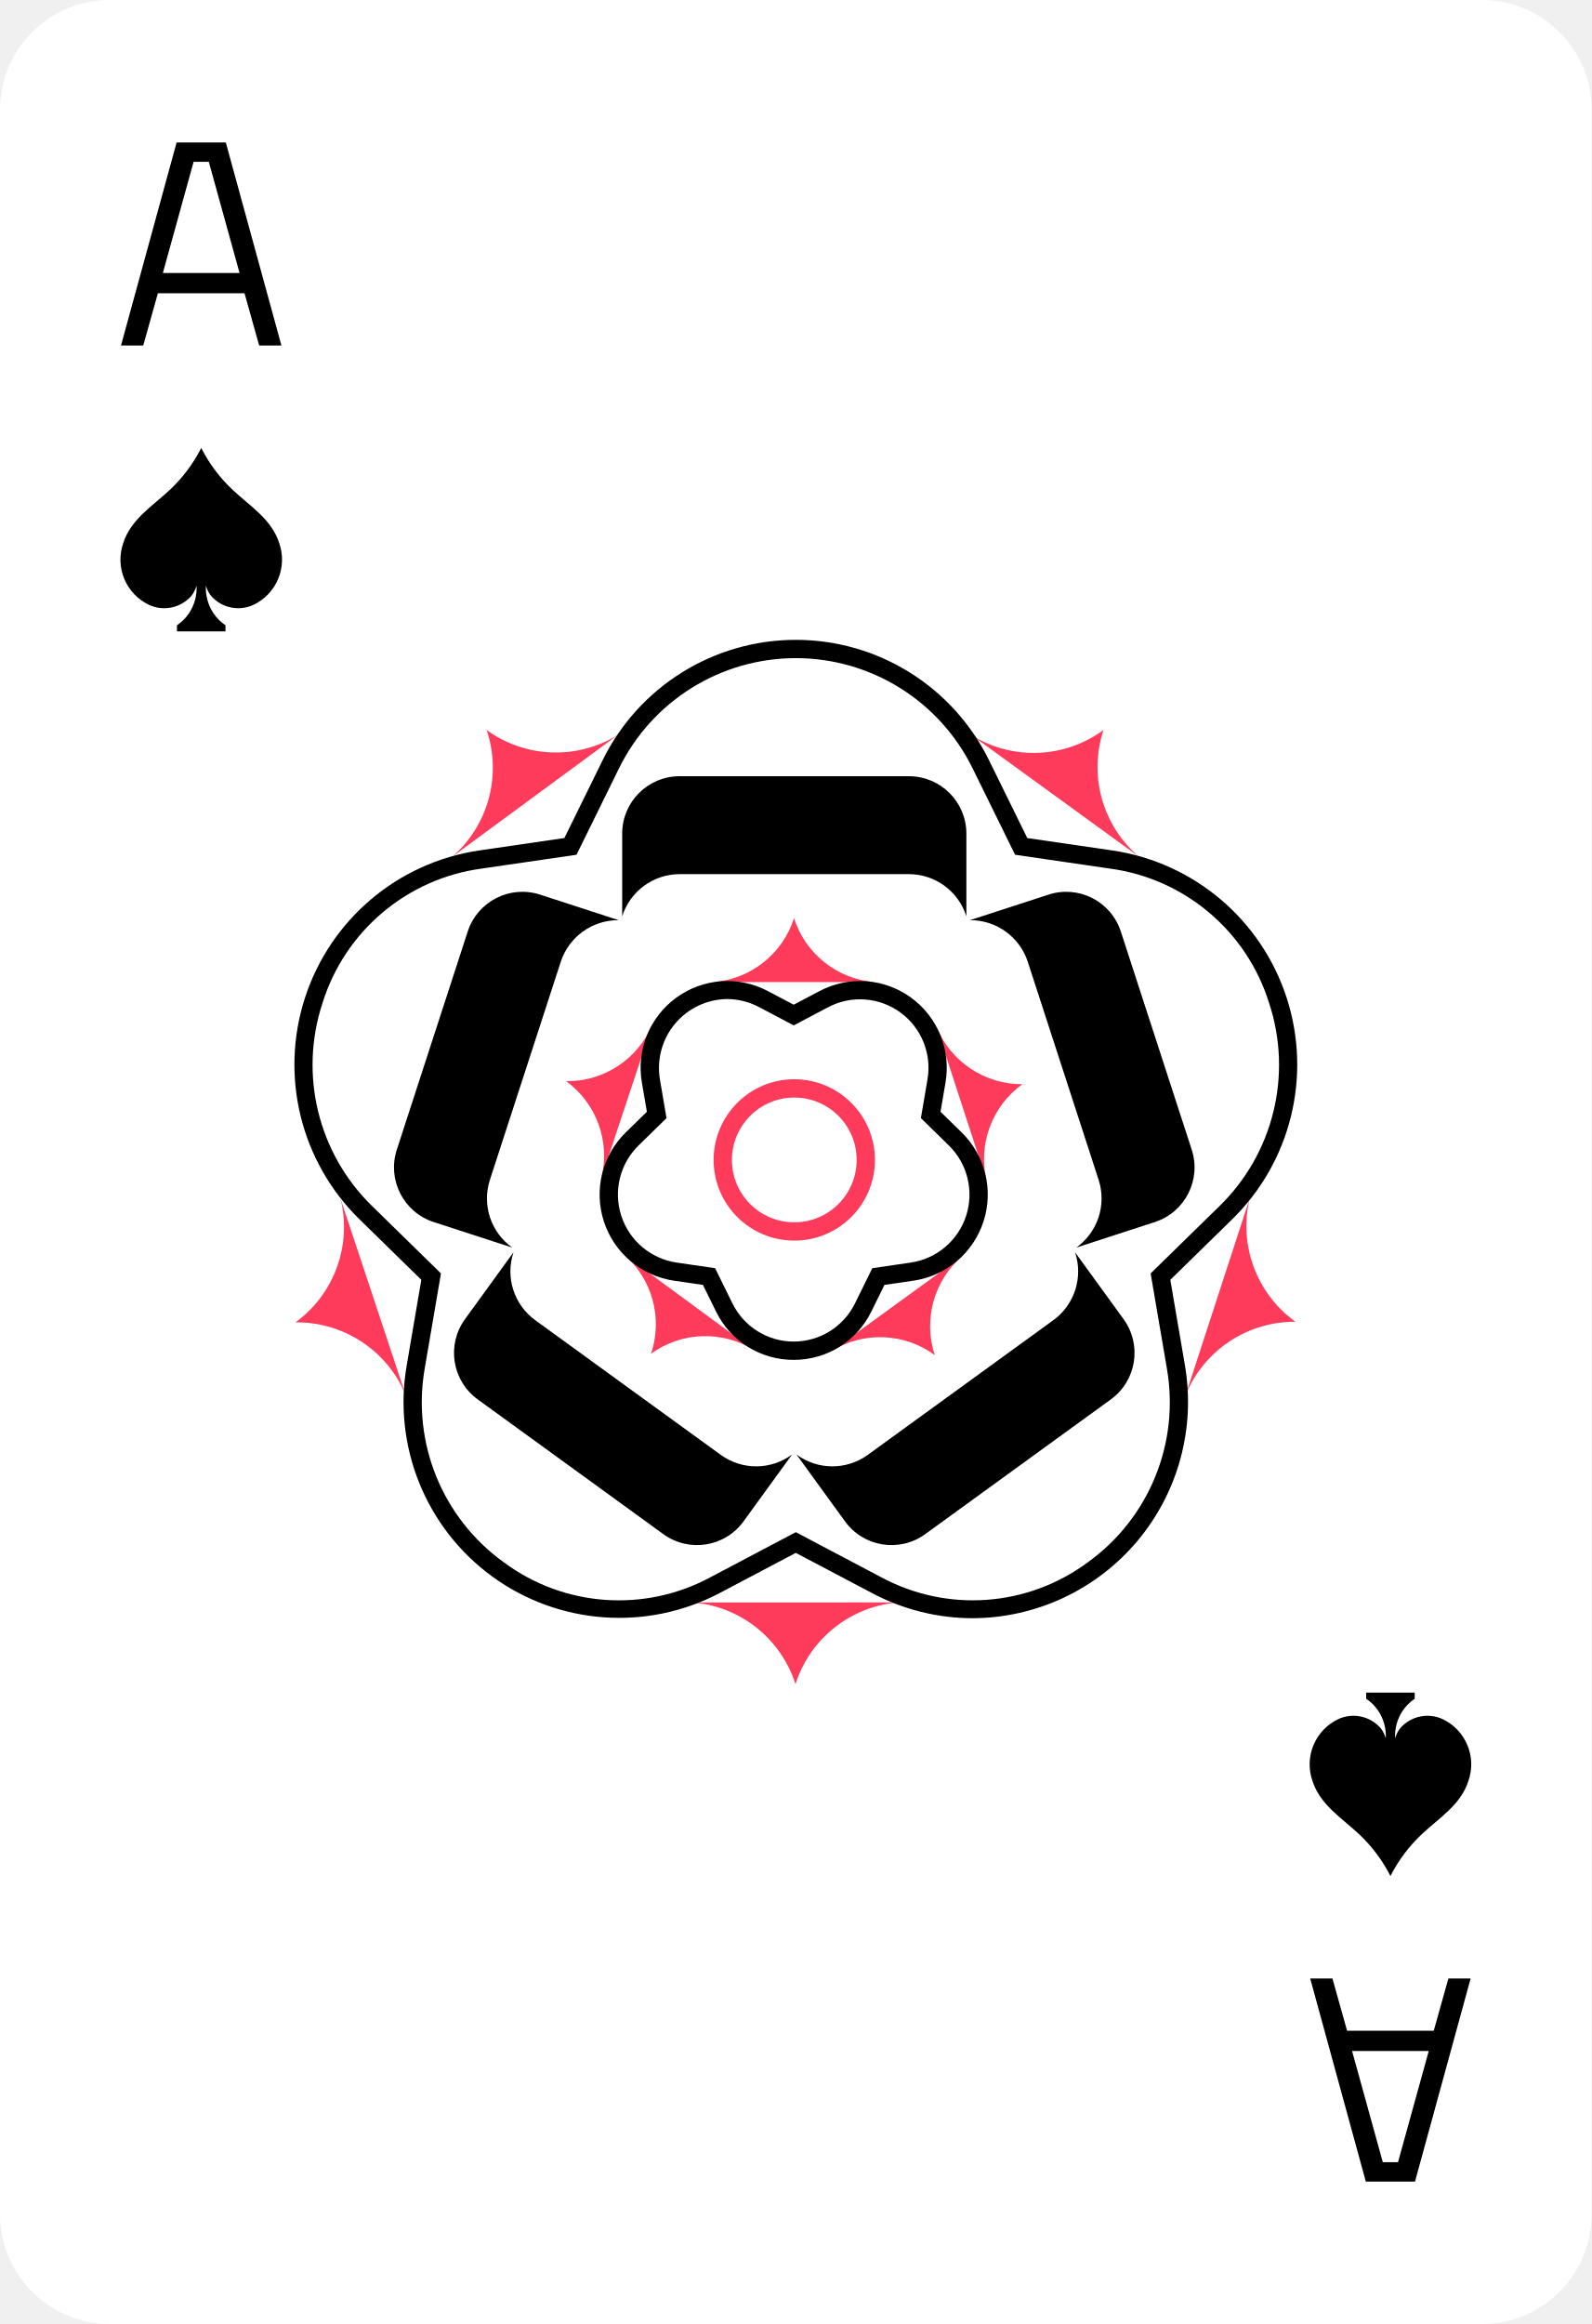
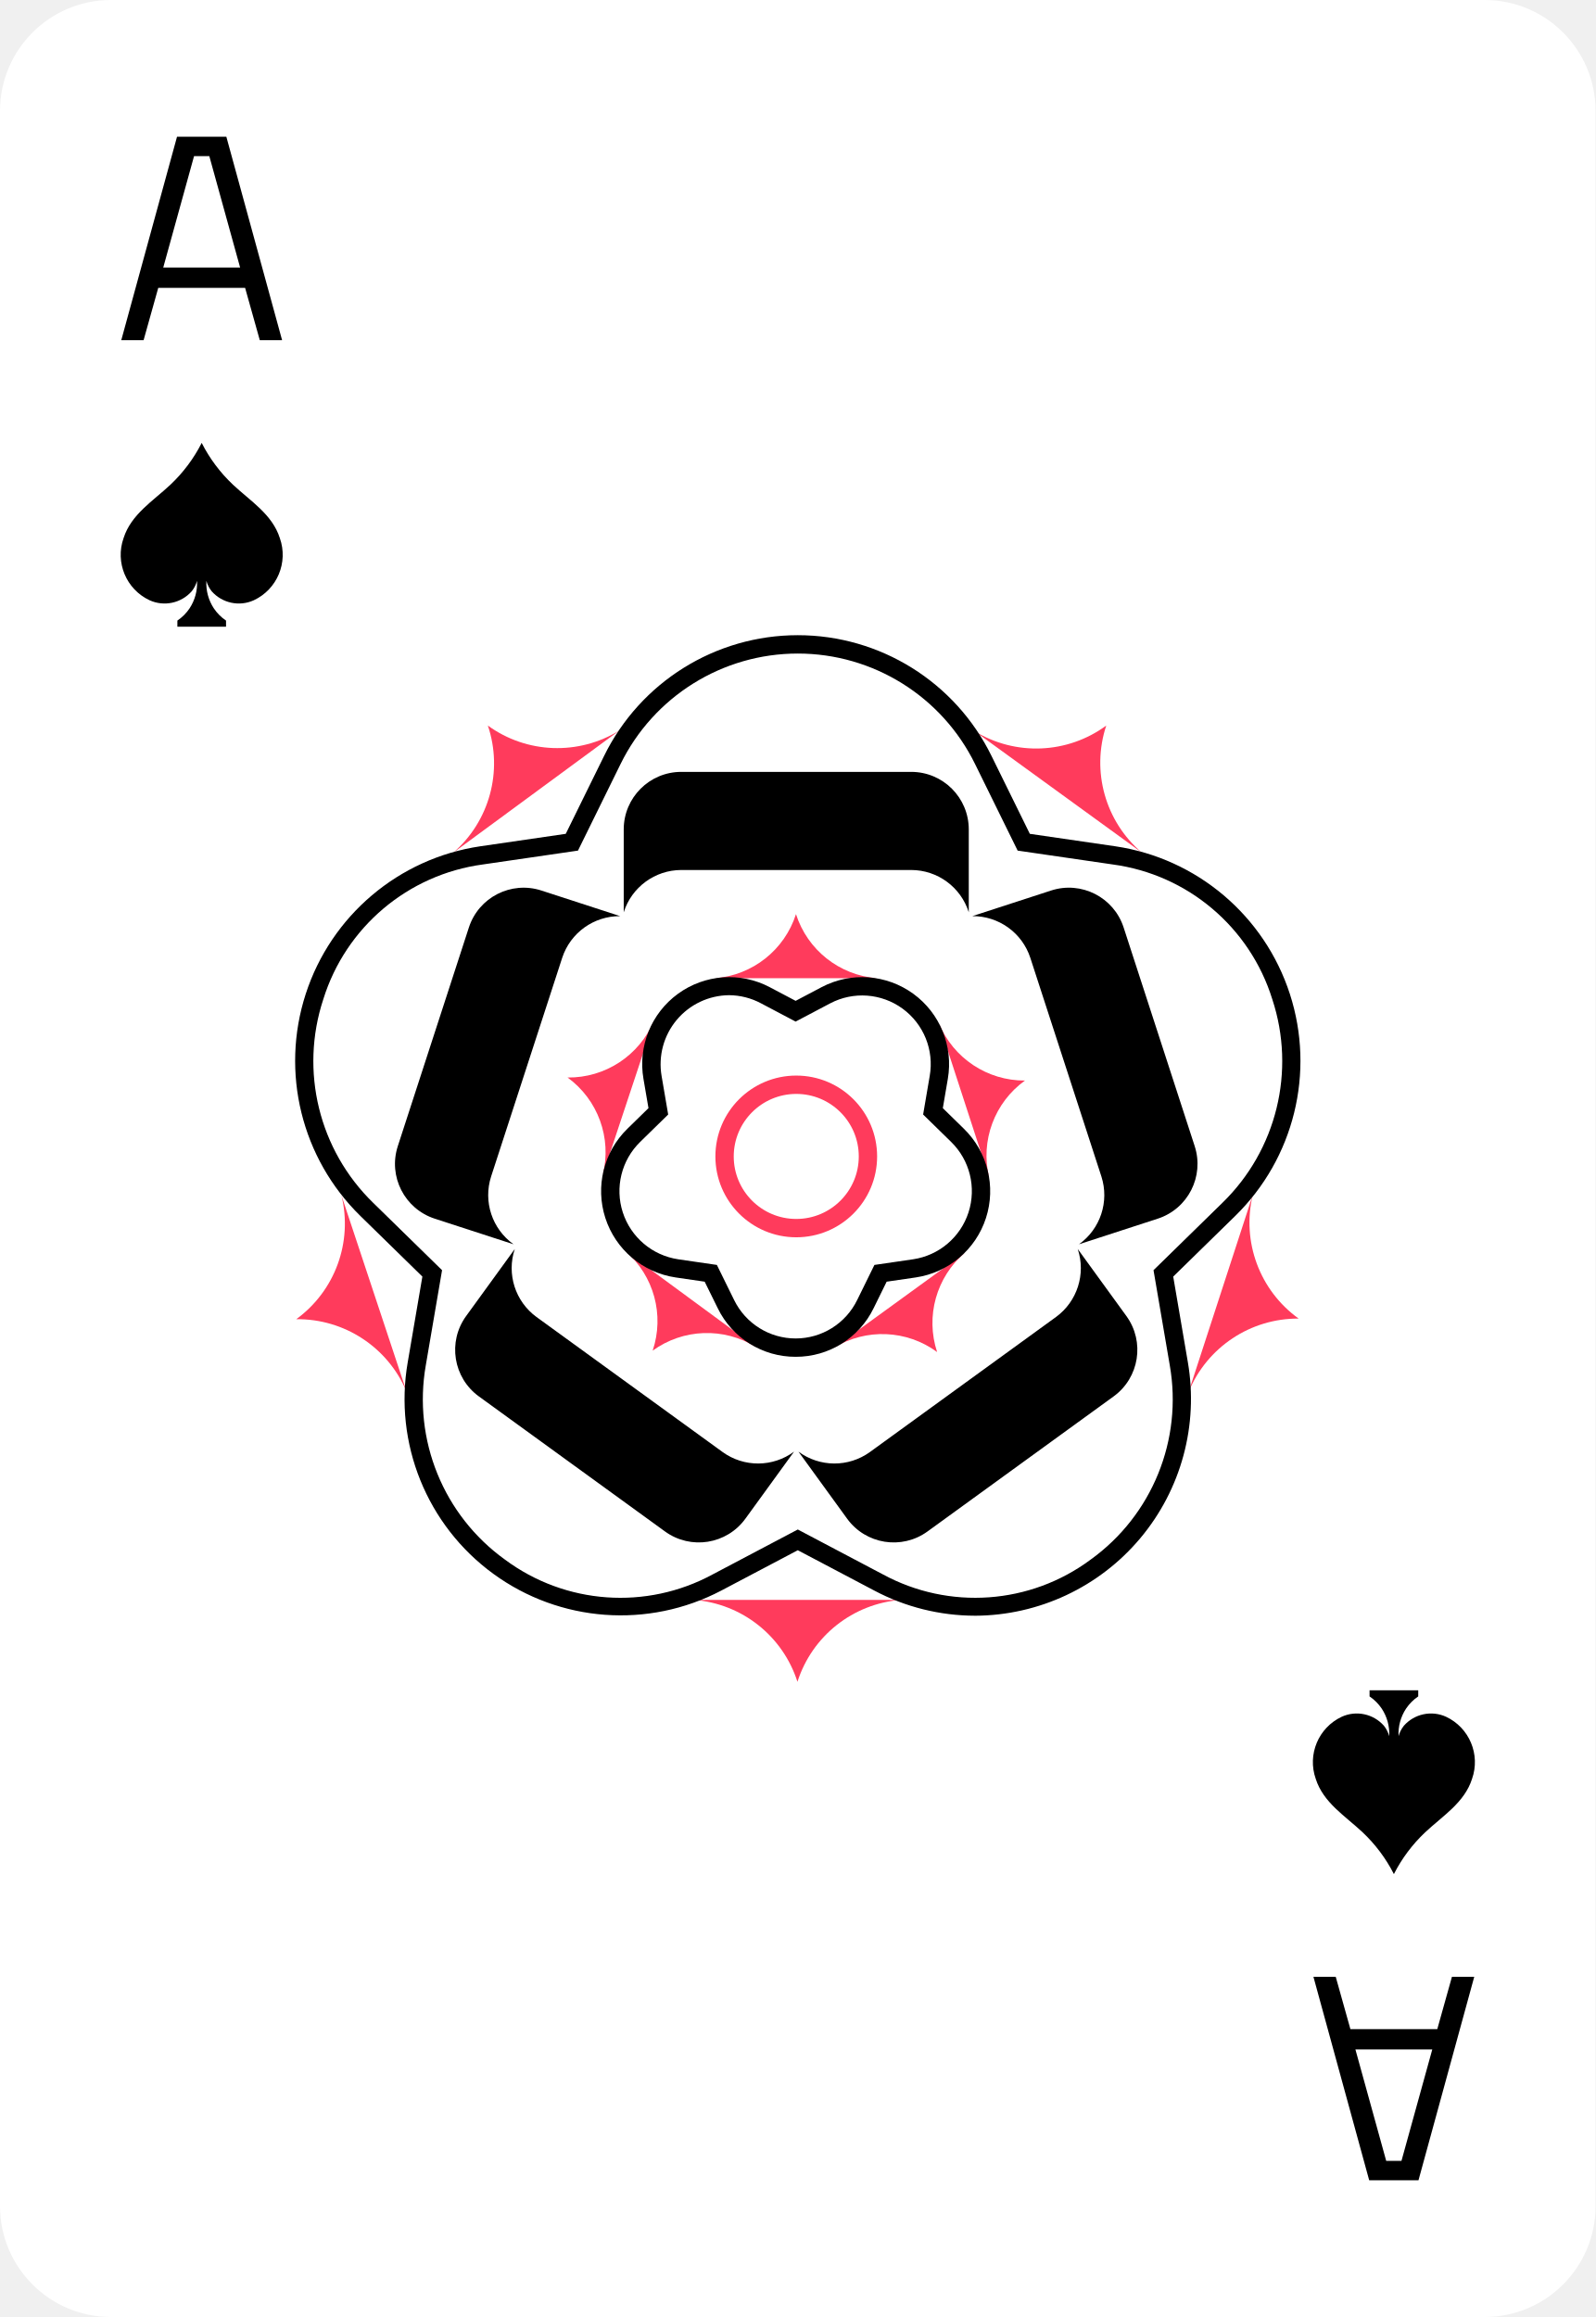
- <svg xmlns="http://www.w3.org/2000/svg" viewBox="0 0 87 127">
+ <svg xmlns="http://www.w3.org/2000/svg" viewBox="0 0 115 167">
  <defs>
    <style>.cls-1{fill:#fff;}.cls-2{fill:#ff3b5c;}</style>
  </defs>
  <g id="artwork">
-     <rect class="cls-1" width="87" height="127" rx="6" />
-     <path d="M15.26,29.672c-.413-1.3-1.614-2.027-2.554-2.913a8.29,8.29,0,0,1-1.706-2.279,8.29,8.29,0,0,1-1.706,2.279c-.941.886-2.142,1.613-2.554,2.913a2.735,2.735,0,0,0,1.418,3.388,1.976,1.976,0,0,0,2.298-.489,1.58,1.58,0,0,0,.289-.568,2.484,2.484,0,0,1-.409,1.502,2.448,2.448,0,0,1-.663.665v.332H12.326v-.332a2.448,2.448,0,0,1-.663-.665,2.484,2.484,0,0,1-.409-1.502,1.581,1.581,0,0,0,.289.568,1.976,1.976,0,0,0,2.298.489A2.735,2.735,0,0,0,15.26,29.672Z" />
-     <path d="M13.366,16.027H8.63L7.83,18.88H6.614L9.654,7.785h2.689l3.04,11.096H14.166ZM8.902,14.92h4.193L11.414,8.843h-.832Z" />
-     <path d="M71.743,97.328c.413,1.3,1.614,2.027,2.554,2.913a8.29,8.29,0,0,1,1.706,2.279,8.29,8.29,0,0,1,1.706-2.279c.941-.886,2.142-1.613,2.554-2.913a2.735,2.735,0,0,0-1.418-3.388,1.976,1.976,0,0,0-2.298.489,1.58,1.58,0,0,0-.289.568,2.484,2.484,0,0,1,.409-1.502,2.448,2.448,0,0,1,.663-.665v-.332H74.677v.332a2.448,2.448,0,0,1,.663.665,2.484,2.484,0,0,1,.409,1.502,1.58,1.58,0,0,0-.289-.568,1.976,1.976,0,0,0-2.298-.489A2.735,2.735,0,0,0,71.743,97.328Z" />
-     <path d="M73.633,110.974h4.737l.8-2.854h1.216l-3.04,11.096H74.657l-3.04-11.096H72.833Zm4.464,1.107H73.905l1.68,6.076h.832Z" />
-     <path class="cls-2" d="M43.416,59.978a3.409,3.409,0,1,1-3.409,3.409,3.413,3.413,0,0,1,3.409-3.409m0-1a4.409,4.409,0,1,0,4.409,4.409,4.409,4.409,0,0,0-4.409-4.409Z" />
-     <path class="cls-2" d="M38.992,53.668a5.042,5.042,0,0,0,4.409-3.492v-.001L43.402,50.174v.002a5.042,5.042,0,0,0,4.408,3.492Z" />
-     <path class="cls-2" d="M51.198,56.138a5.042,5.042,0,0,0,4.685,3.111l.002-.001-.001 0.0.001.001-.002.001a5.042,5.042,0,0,0-1.955,5.272Z" />
-     <path class="cls-2" d="M41.208,73.775a5.042,5.042,0,0,0-5.621.201l-.001.002.001-.001-.002 0.0.001-.002a5.042,5.042,0,0,0-1.483-5.424Z" />
-     <path class="cls-2" d="M35.651,56A5.042,5.042,0,0,1,30.948,59.084l-.002-.001.001 0-.001.001.002.001a5.042,5.042,0,0,1,1.925,5.283Z" />
-     <path class="cls-2" d="M45.475,73.816a5.042,5.042,0,0,1,5.619.235l.001.002-.001-.001.002 0-.001-.002a5.042,5.042,0,0,1,1.516-5.415Z" />
-     <path d="M43.384,74.313h0a4.707,4.707,0,0,1-4.249-2.65l-.712-1.446-1.59-.232a4.756,4.756,0,0,1-2.626-8.105l1.152-1.126-.272-1.591a4.741,4.741,0,0,1,6.875-5.009l1.422.75,1.422-.75a4.741,4.741,0,0,1,6.875,5.009l-.272,1.591,1.152,1.126a4.756,4.756,0,0,1-2.626,8.105l-1.59.232L47.633,71.663A4.708,4.708,0,0,1,43.384,74.313ZM39.746,54.595a3.768,3.768,0,0,0-3.673,4.399l.36,2.107L34.906,62.595A3.756,3.756,0,0,0,36.978,68.995l2.111.308.944,1.918a3.732,3.732,0,0,0,6.704,0l.944-1.918,2.111-.308a3.756,3.756,0,0,0,2.071-6.4l-1.526-1.493L50.696,58.994A3.741,3.741,0,0,0,45.273,55.038l-1.888.996L41.496,55.038A3.744,3.744,0,0,0,39.746,54.595Z" />
-     <path d="M49.685,42.419h0a3.138,3.138,0,0,1,3.138,3.138v4.517a3.298,3.298,0,0,0-3.138-2.305H37.147a3.299,3.299,0,0,0-3.138,2.305V45.556a3.138,3.138,0,0,1,3.138-3.138H49.685Z" />
-     <path d="M21.69,62.827l-0.0 0a3.138,3.138,0,0,0,2.014,3.954l4.296,1.396a3.298,3.298,0,0,1-1.223-3.697l3.876-11.924A3.299,3.299,0,0,1,33.817,50.285l-4.296-1.396a3.138,3.138,0,0,0-3.954,2.014h0Z" />
-     <path d="M65.141,62.827l0.0 0a3.138,3.138,0,0,1-2.014,3.954l-4.296,1.396a3.298,3.298,0,0,0,1.223-3.697l-3.876-11.924A3.299,3.299,0,0,0,53.015,50.285l4.296-1.396a3.138,3.138,0,0,1,3.954,2.014h0Z" />
-     <path d="M50.572,83.837l-0.0 0a3.138,3.138,0,0,1-4.382-.697L43.536,79.484a3.298,3.298,0,0,0,3.894.023l10.148-7.364a3.299,3.299,0,0,0,1.186-3.709l2.653,3.656a3.138,3.138,0,0,1-.697,4.383h0Z" />
-     <path d="M36.26,83.837l0.0 0a3.138,3.138,0,0,0,4.382-.697L43.296,79.484a3.298,3.298,0,0,1-3.894.023L29.254,72.143a3.299,3.299,0,0,1-1.186-3.709l-2.653,3.656a3.138,3.138,0,0,0,.697,4.383h0Z" />
-     <path class="cls-2" d="M37.845,87.568a6.445,6.445,0,0,1,5.636,4.463v.001l.001.001v-.003a6.444,6.444,0,0,1,5.634-4.463Z" />
-     <path class="cls-2" d="M64.818,76.206a6.445,6.445,0,0,1,5.989-3.977l.003.001-.001-0.0.002-.001-.003-.001a6.444,6.444,0,0,1-2.499-6.739Z" />
-     <path class="cls-2" d="M22.166,76.206A6.445,6.445,0,0,0,16.155,72.263l-.003.001.001-0-.002-.001.003-.001a6.444,6.444,0,0,0,2.461-6.753Z" />
-     <path class="cls-2" d="M33.787,40.152a6.445,6.445,0,0,1-7.184-.257l-.002-.002.001.001-.002-0.0.002.002a6.444,6.444,0,0,1-1.895,6.933Z" />
-     <path class="cls-2" d="M53.134,40.195a6.445,6.445,0,0,0,7.182-.301l.002-.002-.001.001.002-0-.002.002a6.444,6.444,0,0,0,1.937,6.922Z" />
-     <path d="M53.166,88.431a11.757,11.757,0,0,1-5.493-1.37L43.5,84.86l-4.173,2.201A11.789,11.789,0,0,1,22.233,74.602l.797-4.664-3.377-3.303a11.829,11.829,0,0,1,6.53-20.159l4.666-.68,2.087-4.242a11.765,11.765,0,0,1,21.13,0L56.152,45.797l4.666.68a11.829,11.829,0,0,1,6.53,20.159l-3.377,3.303.797,4.664A11.823,11.823,0,0,1,53.166,88.431ZM43.5,83.729l4.639,2.447a10.555,10.555,0,0,0,11.33-.807,10.766,10.766,0,0,0,4.312-10.599l-.886-5.181,3.752-3.669a10.776,10.776,0,0,0,2.723-11.108,10.591,10.591,0,0,0-8.698-7.346l-5.186-.756-2.319-4.715a10.765,10.765,0,0,0-19.335,0l-2.319,4.715-5.186.756a10.591,10.591,0,0,0-8.698,7.346,10.776,10.776,0,0,0,2.723,11.108l3.752,3.669-.886,5.181A10.766,10.766,0,0,0,27.531,85.37a10.552,10.552,0,0,0,11.33.807Z" />
+     <rect class="cls-1" width="115" height="167" rx="8" />
+     <path d="M20.169,38.785c-.546-1.718-2.133-2.679-3.377-3.85a10.958,10.958,0,0,1-2.255-3.012A10.958,10.958,0,0,1,12.283,34.935c-1.244,1.171-2.831,2.132-3.377,3.85a3.615,3.615,0,0,0,1.875,4.479,2.612,2.612,0,0,0,3.037-.647,2.089,2.089,0,0,0,.383-.751,3.283,3.283,0,0,1-.54,1.985,3.235,3.235,0,0,1-.877.878v.439h3.507v-.439a3.235,3.235,0,0,1-.877-.878,3.283,3.283,0,0,1-.54-1.985,2.089,2.089,0,0,0,.383.751,2.612,2.612,0,0,0,3.037.647A3.615,3.615,0,0,0,20.169,38.785Z" />
+     <path d="M17.666,20.748H11.406l-1.057,3.772H8.74L12.759,9.853h3.554l4.019,14.666H18.724Zm-5.901-1.463h5.542l-2.221-8.032H13.986Z" />
+     <path d="M94.831,128.215c.546,1.718,2.133,2.679,3.377,3.85a10.958,10.958,0,0,1,2.255,3.012,10.958,10.958,0,0,1,2.255-3.012c1.244-1.171,2.831-2.132,3.377-3.85a3.615,3.615,0,0,0-1.875-4.479,2.612,2.612,0,0,0-3.037.647,2.089,2.089,0,0,0-.383.751,3.283,3.283,0,0,1,.54-1.985,3.235,3.235,0,0,1,.877-.878v-.439H98.709v.439a3.235,3.235,0,0,1,.877.878,3.283,3.283,0,0,1,.54,1.985,2.089,2.089,0,0,0-.383-.751,2.612,2.612,0,0,0-3.037-.647A3.615,3.615,0,0,0,94.831,128.215Z" />
+     <path d="M97.329,146.252h6.261l1.057-3.772h1.607l-4.019,14.666H98.683l-4.019-14.666h1.607Zm5.901,1.463H97.689l2.22,8.032h1.1Z" />
+     <path class="cls-2" d="M57.389,78.845a4.506,4.506,0,1,1-4.506,4.506A4.511,4.511,0,0,1,57.389,78.845m0-1.322a5.828,5.828,0,1,0,5.828,5.828,5.828,5.828,0,0,0-5.828-5.828Z" />
+     <path class="cls-2" d="M51.541,70.504a6.665,6.665,0,0,0,5.828-4.615V65.887l.001-.001v.003a6.665,6.665,0,0,0,5.827,4.615Z" />
+     <path class="cls-2" d="M67.676,73.769a6.665,6.665,0,0,0,6.193,4.113l.003-.001-.001 0.0.002.001-.003.001A6.665,6.665,0,0,0,71.285,84.852Z" />
+     <path class="cls-2" d="M54.47,97.082a6.665,6.665,0,0,0-7.429.266l-.002.002.001-.001-.002 0.0.002-.002a6.665,6.665,0,0,0-1.96-7.17Z" />
+     <path class="cls-2" d="M47.125,73.586a6.665,6.665,0,0,1-6.216,4.077l-.003-.001.001 0-.002.001.003.001a6.665,6.665,0,0,1,2.545,6.984Z" />
+     <path class="cls-2" d="M60.111,97.137a6.665,6.665,0,0,1,7.428.311l.002.002-.001-.001.002 0-.002-.002a6.665,6.665,0,0,1,2.003-7.158Z" />
+     <path d="M57.347,97.793h0a6.222,6.222,0,0,1-5.617-3.502l-.941-1.912L48.688,92.072a6.286,6.286,0,0,1-3.472-10.713l1.522-1.489-.36-2.103a6.267,6.267,0,0,1,9.088-6.621l1.879.991,1.879-.991a6.267,6.267,0,0,1,9.088,6.621l-.359,2.103,1.522,1.489A6.286,6.286,0,0,1,66.006,92.072l-2.102.307-.94,1.912A6.223,6.223,0,0,1,57.347,97.793ZM52.537,71.729A4.98,4.98,0,0,0,47.682,77.544l.476,2.786-2.018,1.974a4.964,4.964,0,0,0,2.738,8.46l2.79.407,1.247,2.536a4.933,4.933,0,0,0,8.861,0l1.247-2.536,2.79-.407a4.964,4.964,0,0,0,2.738-8.46l-2.018-1.974.476-2.786a4.945,4.945,0,0,0-7.169-5.229l-2.496,1.317-2.496-1.317A4.949,4.949,0,0,0,52.537,71.729Z" />
+     <path d="M65.675,55.634h.001a4.148,4.148,0,0,1,4.147,4.148v5.971a4.36,4.36,0,0,0-4.148-3.047H49.102a4.36,4.36,0,0,0-4.148,3.047V59.782a4.148,4.148,0,0,1,4.148-4.148H65.675Z" />
+     <path d="M28.671,82.61l-0.0.001a4.148,4.148,0,0,0,2.663,5.226L37.013,89.683a4.36,4.36,0,0,1-1.616-4.887l5.123-15.762A4.36,4.36,0,0,1,44.7,66.032l-5.679-1.846a4.148,4.148,0,0,0-5.227,2.663h0Z" />
+     <path d="M86.106,82.61l0.0.001a4.148,4.148,0,0,1-2.663,5.226L77.765,89.683a4.36,4.36,0,0,0,1.616-4.887l-5.123-15.762a4.36,4.36,0,0,0-4.18-3.003l5.679-1.846a4.148,4.148,0,0,1,5.227,2.663h0Z" />
+     <path d="M66.848,110.382l-0.0 0a4.148,4.148,0,0,1-5.793-.921l-3.507-4.833a4.36,4.36,0,0,0,5.147.03l13.414-9.734a4.36,4.36,0,0,0,1.567-4.902l3.507,4.833a4.148,4.148,0,0,1-.921,5.793h0Z" />
+     <path d="M47.93,110.382l0.0 0a4.148,4.148,0,0,0,5.793-.921l3.507-4.833a4.36,4.36,0,0,1-5.147.03L38.669,94.925A4.36,4.36,0,0,1,37.102,90.023l-3.507,4.833a4.148,4.148,0,0,0,.921,5.793h0Z" />
+     <path class="cls-2" d="M50.025,115.315a8.519,8.519,0,0,1,7.449,5.899v.002l.002.002v-.004a8.518,8.518,0,0,1,7.447-5.899Z" />
+     <path class="cls-2" d="M85.679,100.295a8.519,8.519,0,0,1,7.916-5.257l.004.001-.002-.001.002-.001-.004-.001a8.518,8.518,0,0,1-3.304-8.908Z" />
+     <path class="cls-2" d="M29.3,100.295a8.519,8.519,0,0,0-7.945-5.212l-.004.001.002-.001-.002-.001.004-.001a8.518,8.518,0,0,0,3.253-8.926Z" />
+     <path class="cls-2" d="M44.661,52.638a8.519,8.519,0,0,1-9.496-.34l-.002-.003.001.002-.003-0.0.002.003a8.518,8.518,0,0,1-2.505,9.165Z" />
+     <path class="cls-2" d="M70.234,52.695a8.519,8.519,0,0,0,9.494-.397l.002-.003-.001.002.003-0-.002.003a8.519,8.519,0,0,0,2.561,9.149Z" />
+     <path d="M70.277,116.454a15.541,15.541,0,0,1-7.261-1.811L57.5,111.734l-5.516,2.909A15.583,15.583,0,0,1,29.388,98.176l1.054-6.165L25.978,87.645a15.636,15.636,0,0,1,8.631-26.647l6.167-.899,2.759-5.608a15.551,15.551,0,0,1,27.93,0l2.759,5.608,6.167.899A15.636,15.636,0,0,1,89.022,87.645l-4.464,4.366L85.612,98.176a15.629,15.629,0,0,1-15.335,18.279ZM57.5,110.24l6.132,3.235a13.952,13.952,0,0,0,14.977-1.067,14.231,14.231,0,0,0,5.7-14.01l-1.171-6.848,4.959-4.85A14.244,14.244,0,0,0,91.697,72.017a13.999,13.999,0,0,0-11.497-9.71l-6.855-.999-3.065-6.232a14.229,14.229,0,0,0-25.558,0l-3.065,6.232-6.855.999A13.999,13.999,0,0,0,23.303,72.017,14.244,14.244,0,0,0,26.902,86.7l4.959,4.85-1.171,6.848A14.231,14.231,0,0,0,36.391,112.408a13.948,13.948,0,0,0,14.977,1.067Z" />
  </g>
</svg>
